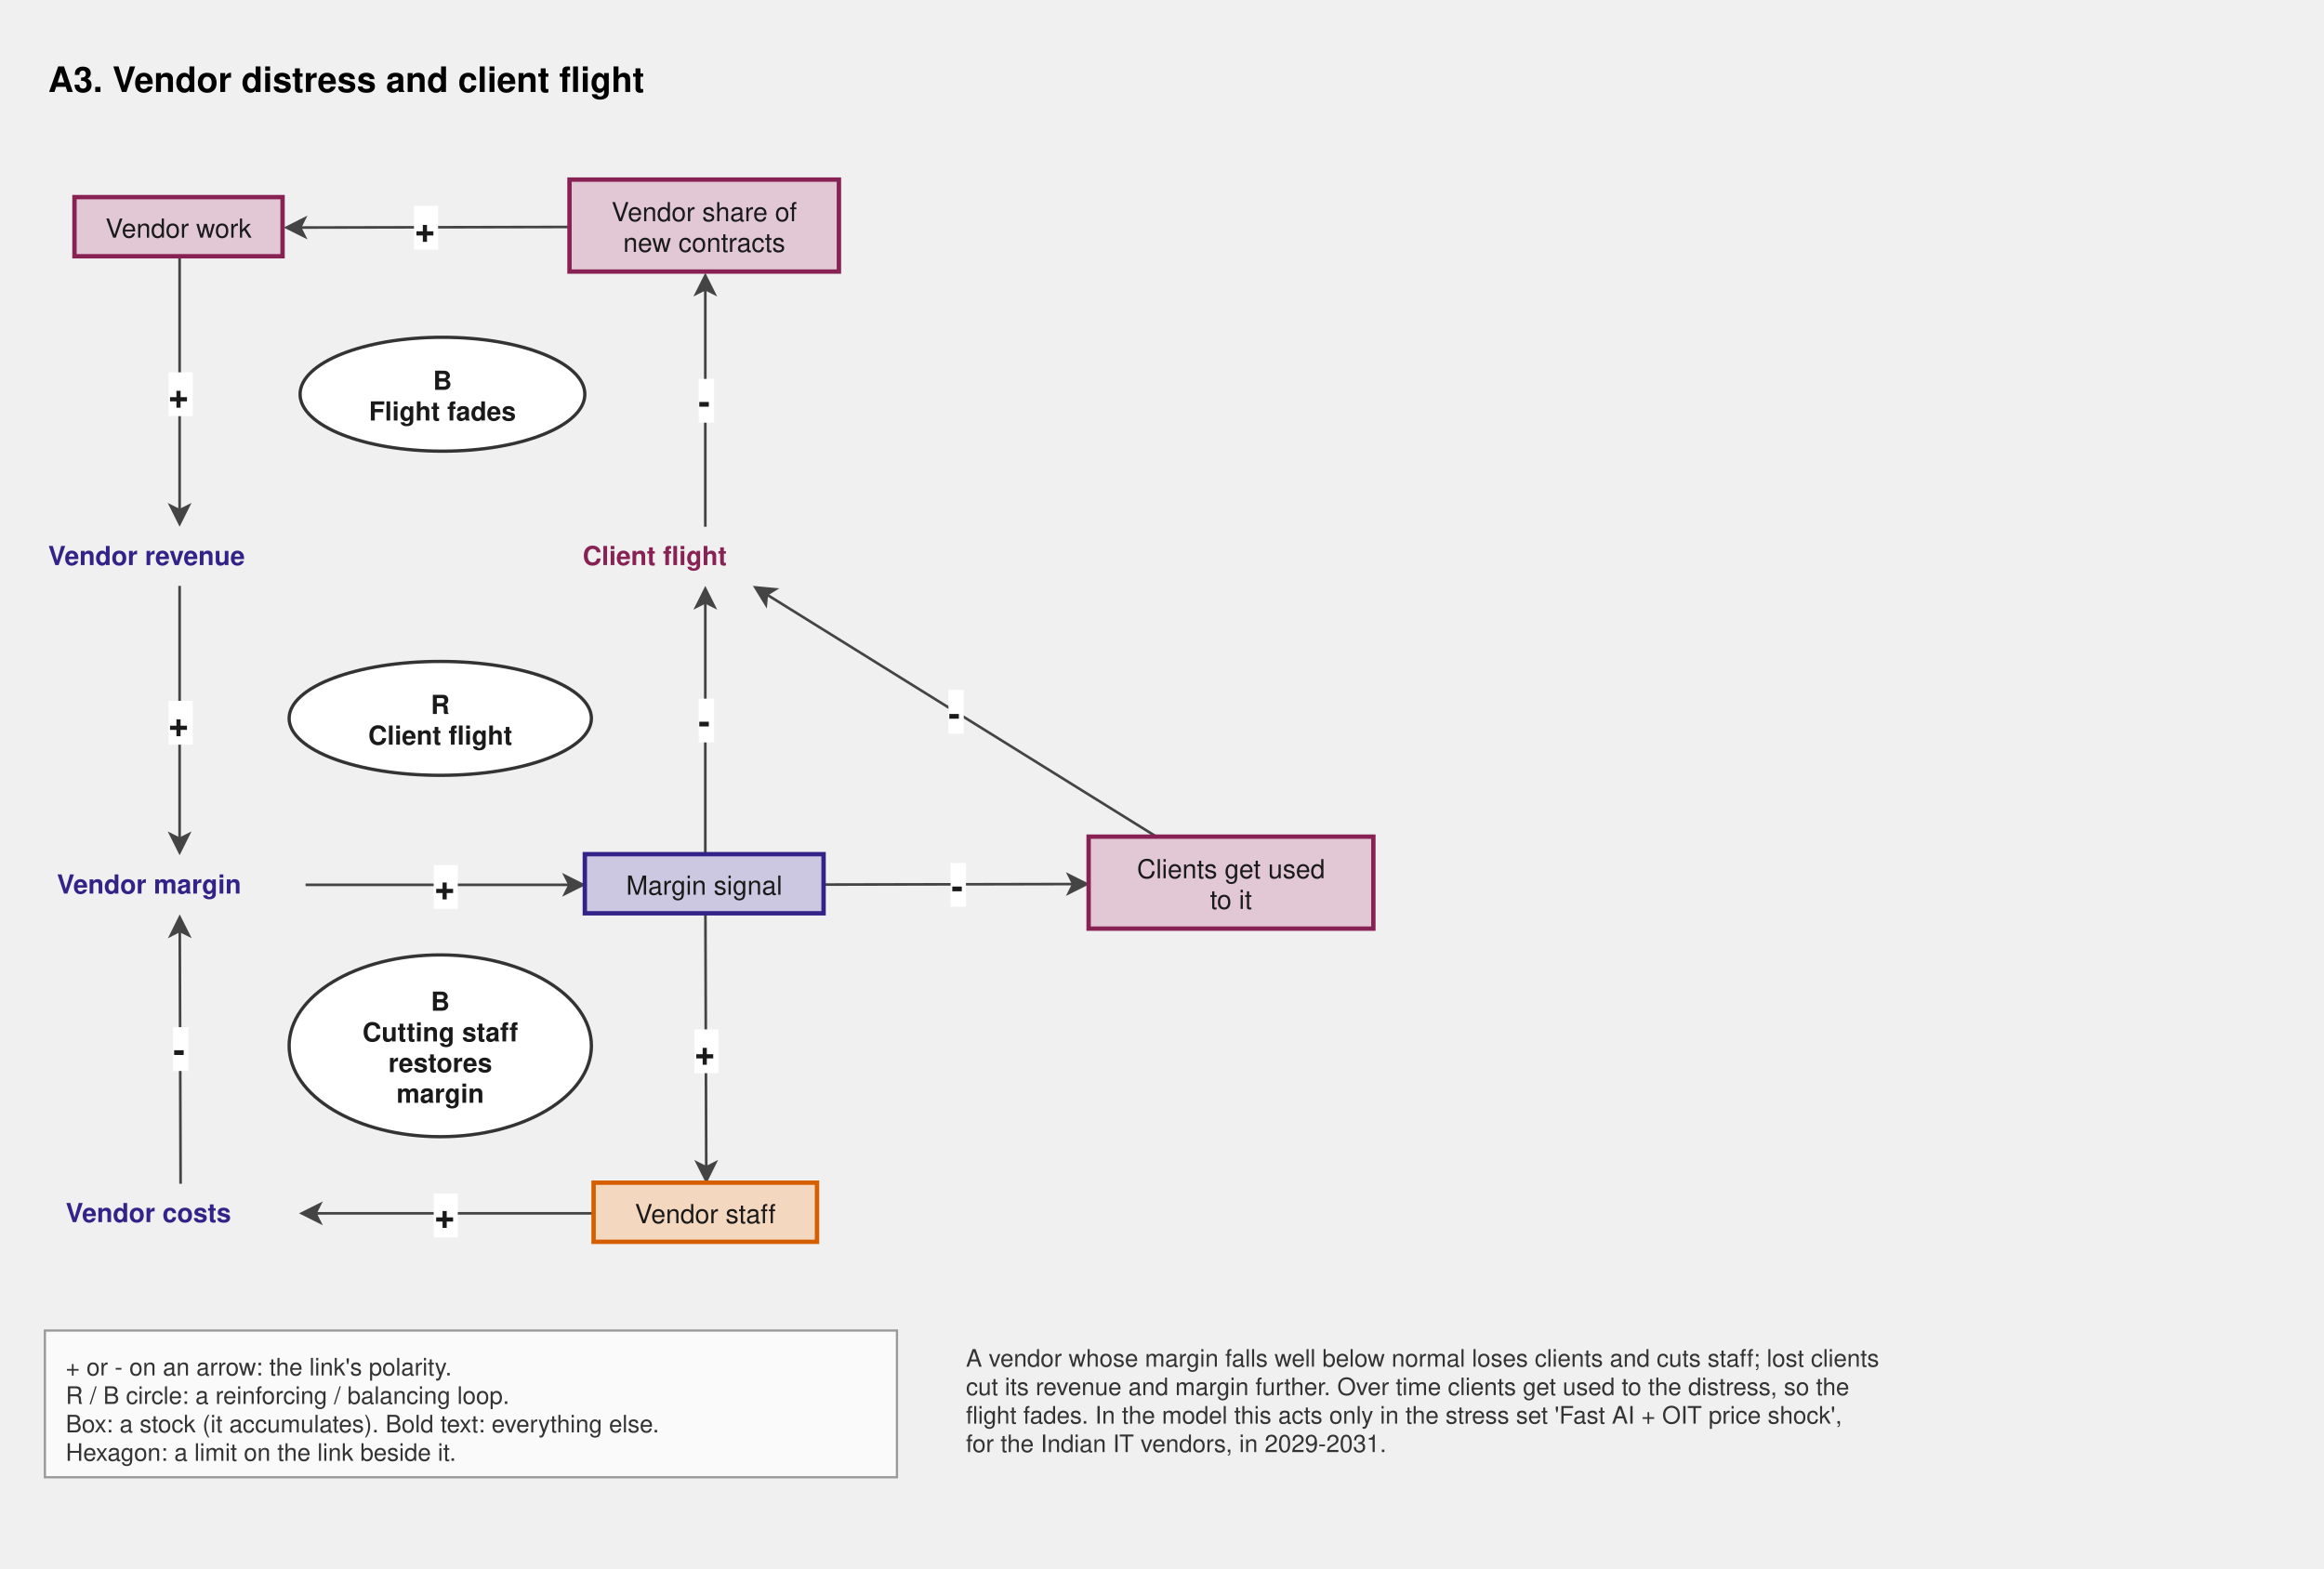
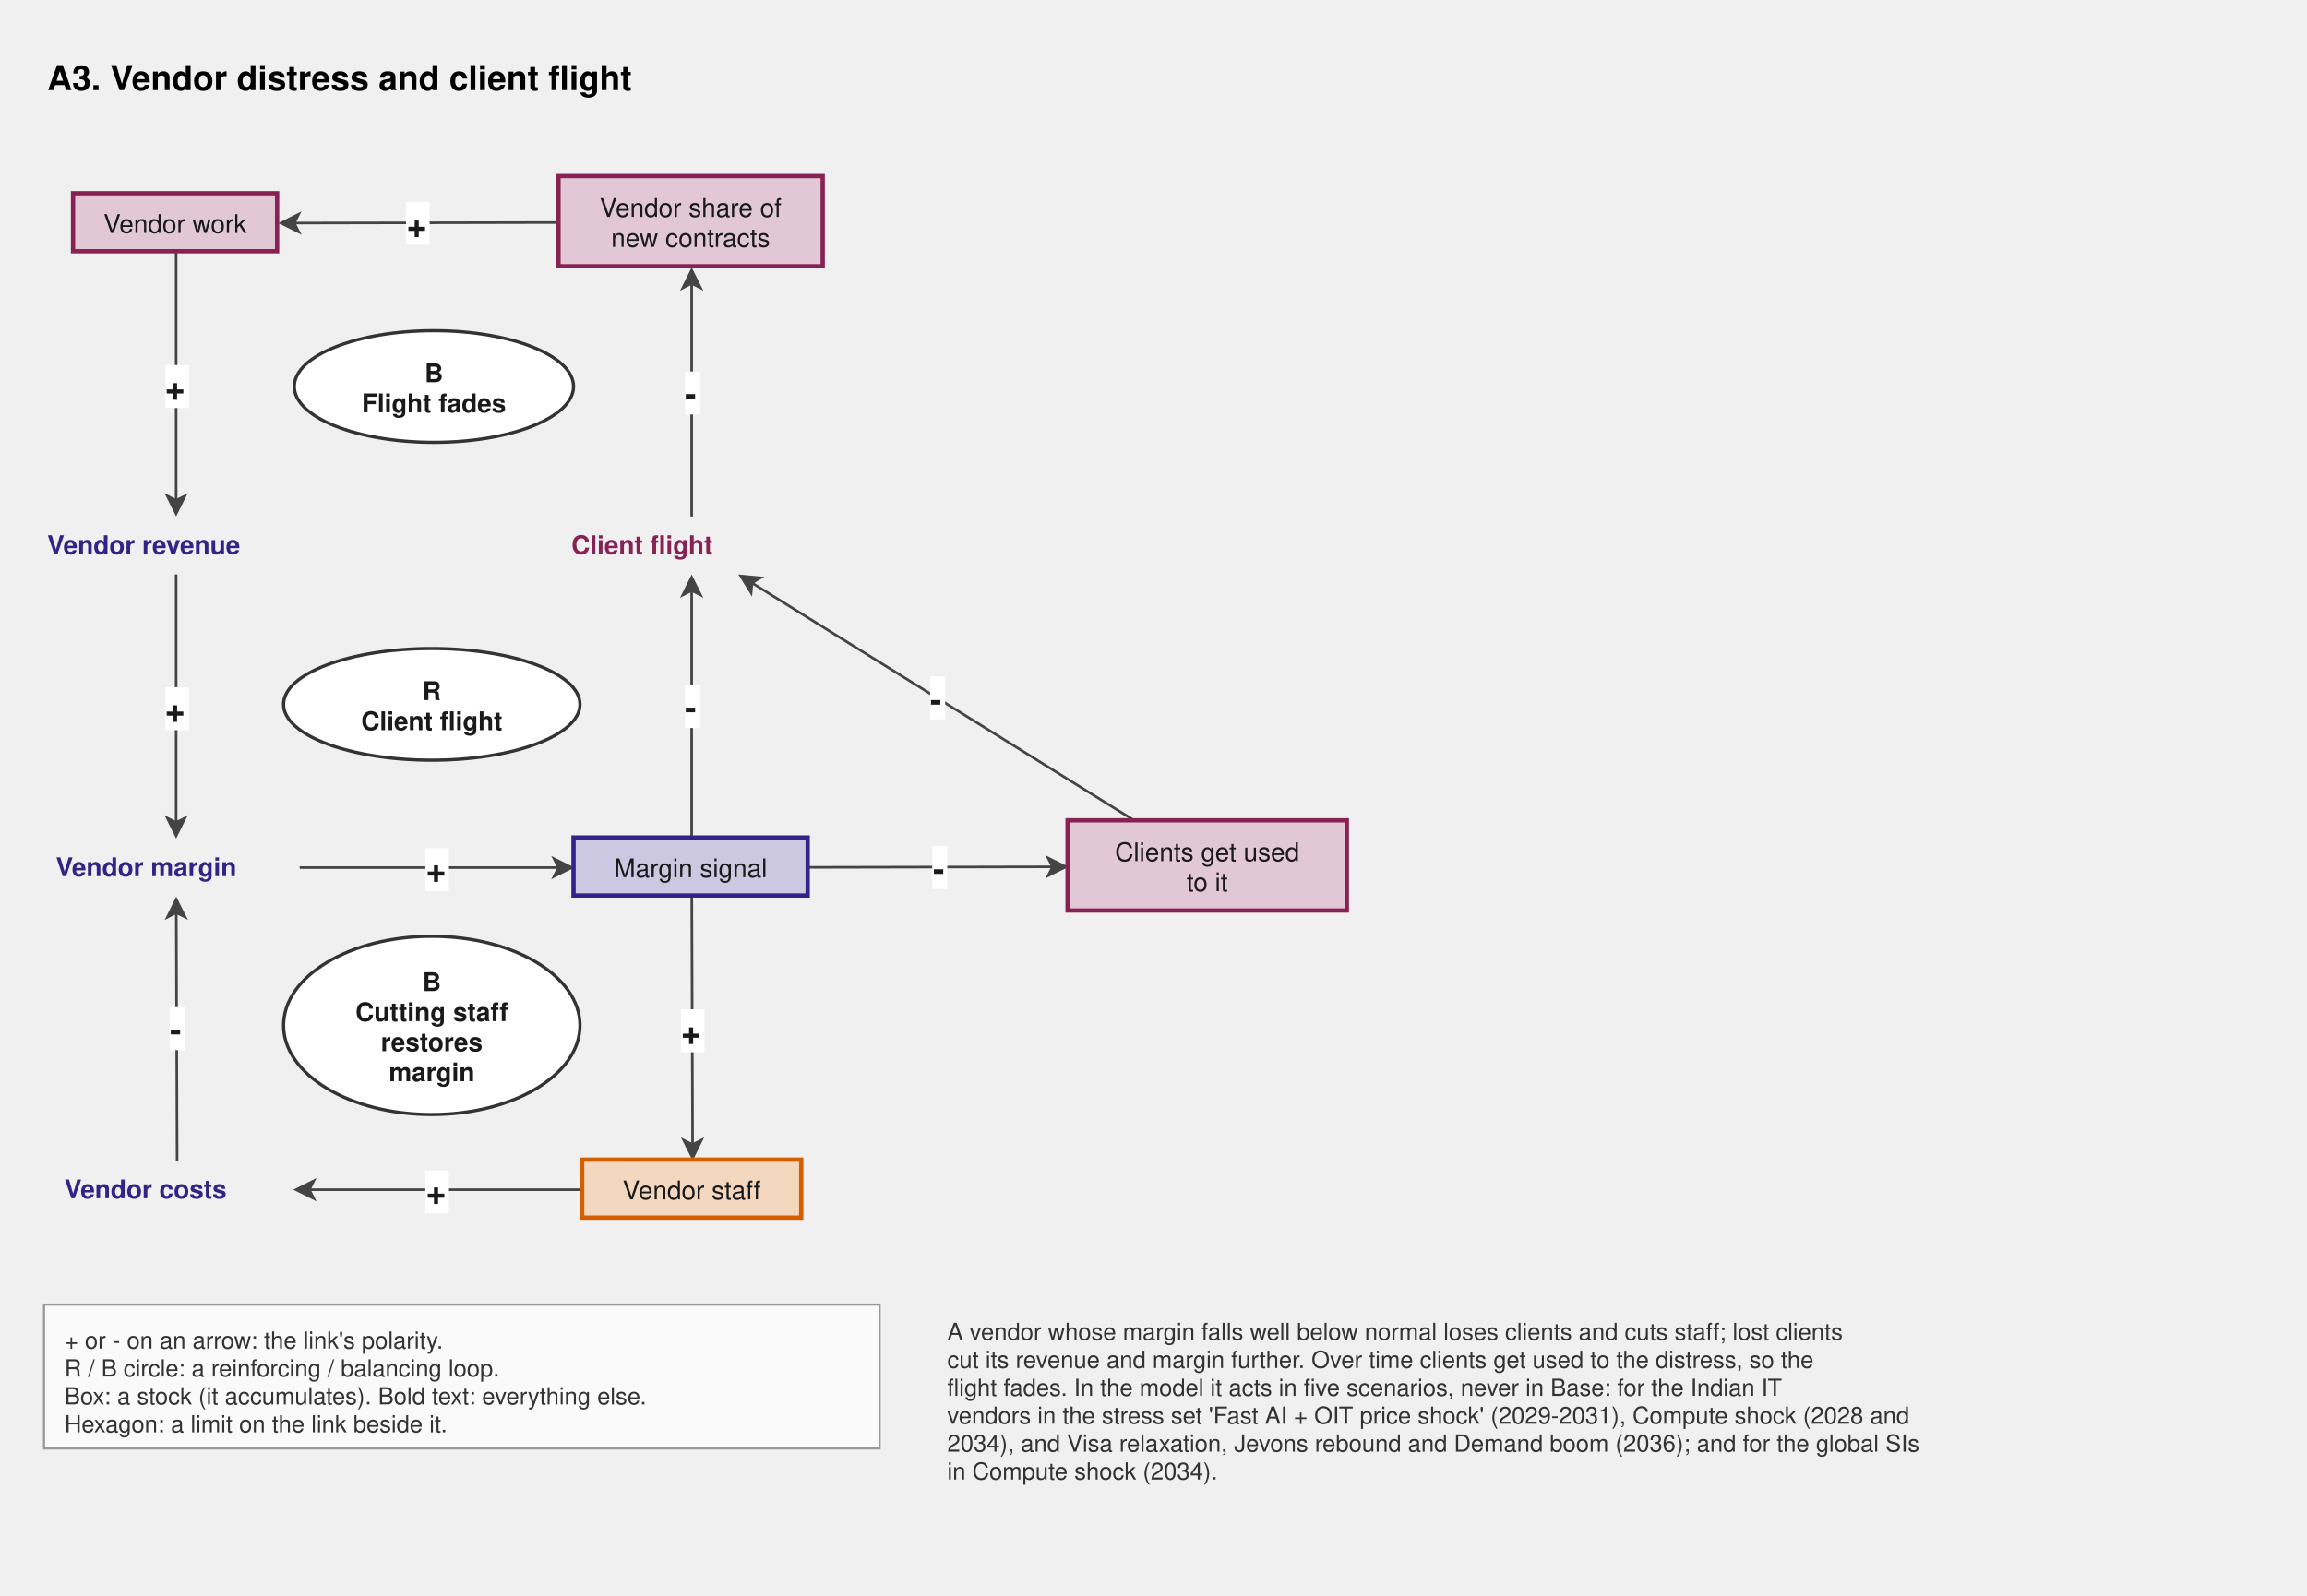
- <svg xmlns="http://www.w3.org/2000/svg" style="background: transparent; background-color: transparent; color-scheme: light dark;" version="1.1" width="1061px" height="716px" viewBox="0 0 1061 716">
+ <svg xmlns="http://www.w3.org/2000/svg" style="background: transparent; background-color: transparent; color-scheme: light dark;" version="1.1" width="1074px" height="743px" viewBox="0 0 1074 743">
  <defs />
  <g>
    <g data-cell-id="0">
      <g data-cell-id="1">
        <g data-cell-id="e:A3.costs&gt;A3.margin">
          <g transform="translate(0.5,0.5)">
            <path d="M 81.95 540 L 81.57 424.49" fill="none" stroke="#444444" stroke-width="1.2" stroke-miterlimit="10" pointer-events="stroke" style="stroke: light-dark(rgb(68, 68, 68), rgb(179, 179, 179));" />
            <path d="M 81.55 418.34 L 85.68 426.53 L 81.57 424.49 L 77.48 426.56 Z" fill="#444444" stroke="#444444" stroke-width="1.2" stroke-miterlimit="10" pointer-events="all" style="fill: light-dark(rgb(68, 68, 68), rgb(179, 179, 179)); stroke: light-dark(rgb(68, 68, 68), rgb(179, 179, 179));" />
          </g>
          <g>
            <g fill="#1A1A1A" font-family="Helvetica" font-weight="bold" text-anchor="middle" font-size="16px" style="fill: light-dark(rgb(26, 26, 26), rgb(215, 215, 215));">
              <rect fill="#FFFFFF" stroke="none" x="79" y="469" width="7" height="20" stroke-width="0" style="fill: light-dark(rgb(255, 255, 255), rgb(18, 18, 18));" />
              <text x="81.75" y="485">-</text>
            </g>
          </g>
        </g>
        <g data-cell-id="e:A3.distress&gt;A3.flight">
          <g transform="translate(0.5,0.5)">
            <path d="M 321.5 390 L 321.5 274.49" fill="none" stroke="#444444" stroke-width="1.2" stroke-miterlimit="10" pointer-events="stroke" style="stroke: light-dark(rgb(68, 68, 68), rgb(179, 179, 179));" />
            <path d="M 321.5 268.34 L 325.6 276.54 L 321.5 274.49 L 317.4 276.54 Z" fill="#444444" stroke="#444444" stroke-width="1.2" stroke-miterlimit="10" pointer-events="all" style="fill: light-dark(rgb(68, 68, 68), rgb(179, 179, 179)); stroke: light-dark(rgb(68, 68, 68), rgb(179, 179, 179));" />
          </g>
          <g>
            <g fill="#1A1A1A" font-family="Helvetica" font-weight="bold" text-anchor="middle" font-size="16px" style="fill: light-dark(rgb(26, 26, 26), rgb(215, 215, 215));">
              <rect fill="#FFFFFF" stroke="none" x="319" y="319" width="7" height="20" stroke-width="0" style="fill: light-dark(rgb(255, 255, 255), rgb(18, 18, 18));" />
              <text x="321.5" y="335">-</text>
            </g>
          </g>
        </g>
        <g data-cell-id="e:A3.distress&gt;A3.staff">
          <g transform="translate(0.5,0.5)">
            <path d="M 321.55 417 L 321.93 532.51" fill="none" stroke="#444444" stroke-width="1.2" stroke-miterlimit="10" pointer-events="stroke" style="stroke: light-dark(rgb(68, 68, 68), rgb(179, 179, 179));" />
            <path d="M 321.95 538.66 L 317.82 530.47 L 321.93 532.51 L 326.02 530.44 Z" fill="#444444" stroke="#444444" stroke-width="1.2" stroke-miterlimit="10" pointer-events="all" style="fill: light-dark(rgb(68, 68, 68), rgb(179, 179, 179)); stroke: light-dark(rgb(68, 68, 68), rgb(179, 179, 179));" />
          </g>
          <g>
            <g fill="#1A1A1A" font-family="Helvetica" font-weight="bold" text-anchor="middle" font-size="16px" style="fill: light-dark(rgb(26, 26, 26), rgb(215, 215, 215));">
              <rect fill="#FFFFFF" stroke="none" x="317" y="470" width="11" height="20" stroke-width="0" style="fill: light-dark(rgb(255, 255, 255), rgb(18, 18, 18));" />
              <text x="321.75" y="486">+</text>
            </g>
          </g>
        </g>
        <g data-cell-id="e:A3.distress&gt;A3.used">
          <g transform="translate(0.5,0.5)">
            <path d="M 376 403.39 L 489.51 403.15" fill="none" stroke="#444444" stroke-width="1.2" stroke-miterlimit="10" pointer-events="stroke" style="stroke: light-dark(rgb(68, 68, 68), rgb(179, 179, 179));" />
            <path d="M 495.66 403.14 L 487.47 407.25 L 489.51 403.15 L 487.45 399.05 Z" fill="#444444" stroke="#444444" stroke-width="1.2" stroke-miterlimit="10" pointer-events="all" style="fill: light-dark(rgb(68, 68, 68), rgb(179, 179, 179)); stroke: light-dark(rgb(68, 68, 68), rgb(179, 179, 179));" />
          </g>
          <g>
            <g fill="#1A1A1A" font-family="Helvetica" font-weight="bold" text-anchor="middle" font-size="16px" style="fill: light-dark(rgb(26, 26, 26), rgb(215, 215, 215));">
              <rect fill="#FFFFFF" stroke="none" x="434" y="394" width="7" height="20" stroke-width="0" style="fill: light-dark(rgb(255, 255, 255), rgb(18, 18, 18));" />
              <text x="437" y="410.26">-</text>
            </g>
          </g>
        </g>
        <g data-cell-id="e:A3.flight&gt;A3.new_share">
          <g transform="translate(0.5,0.5)">
            <path d="M 321.5 240 L 321.5 131.49" fill="none" stroke="#444444" stroke-width="1.2" stroke-miterlimit="10" pointer-events="stroke" style="stroke: light-dark(rgb(68, 68, 68), rgb(179, 179, 179));" />
            <path d="M 321.5 125.34 L 325.6 133.54 L 321.5 131.49 L 317.4 133.54 Z" fill="#444444" stroke="#444444" stroke-width="1.2" stroke-miterlimit="10" pointer-events="all" style="fill: light-dark(rgb(68, 68, 68), rgb(179, 179, 179)); stroke: light-dark(rgb(68, 68, 68), rgb(179, 179, 179));" />
          </g>
          <g>
            <g fill="#1A1A1A" font-family="Helvetica" font-weight="bold" text-anchor="middle" font-size="16px" style="fill: light-dark(rgb(26, 26, 26), rgb(215, 215, 215));">
              <rect fill="#FFFFFF" stroke="none" x="319" y="173" width="7" height="20" stroke-width="0" style="fill: light-dark(rgb(255, 255, 255), rgb(18, 18, 18));" />
              <text x="321.5" y="189">-</text>
            </g>
          </g>
        </g>
        <g data-cell-id="e:A3.margin&gt;A3.distress">
          <g transform="translate(0.5,0.5)">
            <path d="M 139 403.5 L 259.51 403.5" fill="none" stroke="#444444" stroke-width="1.2" stroke-miterlimit="10" pointer-events="stroke" style="stroke: light-dark(rgb(68, 68, 68), rgb(179, 179, 179));" />
            <path d="M 265.66 403.5 L 257.46 407.6 L 259.51 403.5 L 257.46 399.4 Z" fill="#444444" stroke="#444444" stroke-width="1.2" stroke-miterlimit="10" pointer-events="all" style="fill: light-dark(rgb(68, 68, 68), rgb(179, 179, 179)); stroke: light-dark(rgb(68, 68, 68), rgb(179, 179, 179));" />
          </g>
          <g>
            <g fill="#1A1A1A" font-family="Helvetica" font-weight="bold" text-anchor="middle" font-size="16px" style="fill: light-dark(rgb(26, 26, 26), rgb(215, 215, 215));">
              <rect fill="#FFFFFF" stroke="none" x="198" y="395" width="11" height="20" stroke-width="0" style="fill: light-dark(rgb(255, 255, 255), rgb(18, 18, 18));" />
              <text x="203" y="410.5">+</text>
            </g>
          </g>
        </g>
        <g data-cell-id="e:A3.new_share&gt;A3.work">
          <g transform="translate(0.5,0.5)">
            <path d="M 260 103.13 L 136.49 103.39" fill="none" stroke="#444444" stroke-width="1.2" stroke-miterlimit="10" pointer-events="stroke" style="stroke: light-dark(rgb(68, 68, 68), rgb(179, 179, 179));" />
            <path d="M 130.34 103.4 L 138.53 99.28 L 136.49 103.39 L 138.55 107.48 Z" fill="#444444" stroke="#444444" stroke-width="1.2" stroke-miterlimit="10" pointer-events="all" style="fill: light-dark(rgb(68, 68, 68), rgb(179, 179, 179)); stroke: light-dark(rgb(68, 68, 68), rgb(179, 179, 179));" />
          </g>
          <g>
            <g fill="#1A1A1A" font-family="Helvetica" font-weight="bold" text-anchor="middle" font-size="16px" style="fill: light-dark(rgb(26, 26, 26), rgb(215, 215, 215));">
              <rect fill="#FFFFFF" stroke="none" x="189" y="94" width="11" height="20" stroke-width="0" style="fill: light-dark(rgb(255, 255, 255), rgb(18, 18, 18));" />
              <text x="194" y="110.27">+</text>
            </g>
          </g>
        </g>
        <g data-cell-id="e:A3.revenue&gt;A3.margin">
          <g transform="translate(0.5,0.5)">
            <path d="M 81.5 267 L 81.5 382.51" fill="none" stroke="#444444" stroke-width="1.2" stroke-miterlimit="10" pointer-events="stroke" style="stroke: light-dark(rgb(68, 68, 68), rgb(179, 179, 179));" />
            <path d="M 81.5 388.66 L 77.4 380.46 L 81.5 382.51 L 85.6 380.46 Z" fill="#444444" stroke="#444444" stroke-width="1.2" stroke-miterlimit="10" pointer-events="all" style="fill: light-dark(rgb(68, 68, 68), rgb(179, 179, 179)); stroke: light-dark(rgb(68, 68, 68), rgb(179, 179, 179));" />
          </g>
          <g>
            <g fill="#1A1A1A" font-family="Helvetica" font-weight="bold" text-anchor="middle" font-size="16px" style="fill: light-dark(rgb(26, 26, 26), rgb(215, 215, 215));">
              <rect fill="#FFFFFF" stroke="none" x="77" y="320" width="11" height="20" stroke-width="0" style="fill: light-dark(rgb(255, 255, 255), rgb(18, 18, 18));" />
              <text x="81.5" y="336">+</text>
            </g>
          </g>
        </g>
        <g data-cell-id="e:A3.staff&gt;A3.costs">
          <g transform="translate(0.5,0.5)">
            <path d="M 271 553.5 L 143.49 553.5" fill="none" stroke="#444444" stroke-width="1.2" stroke-miterlimit="10" pointer-events="stroke" style="stroke: light-dark(rgb(68, 68, 68), rgb(179, 179, 179));" />
            <path d="M 137.34 553.5 L 145.54 549.4 L 143.49 553.5 L 145.54 557.6 Z" fill="#444444" stroke="#444444" stroke-width="1.2" stroke-miterlimit="10" pointer-events="all" style="fill: light-dark(rgb(68, 68, 68), rgb(179, 179, 179)); stroke: light-dark(rgb(68, 68, 68), rgb(179, 179, 179));" />
          </g>
          <g>
            <g fill="#1A1A1A" font-family="Helvetica" font-weight="bold" text-anchor="middle" font-size="16px" style="fill: light-dark(rgb(26, 26, 26), rgb(215, 215, 215));">
              <rect fill="#FFFFFF" stroke="none" x="198" y="545" width="11" height="20" stroke-width="0" style="fill: light-dark(rgb(255, 255, 255), rgb(18, 18, 18));" />
              <text x="203" y="560.5">+</text>
            </g>
          </g>
        </g>
        <g data-cell-id="e:A3.used&gt;A3.flight">
          <g transform="translate(0.5,0.5)">
            <path d="M 528.22 382 L 349.58 270.96" fill="none" stroke="#444444" stroke-width="1.2" stroke-miterlimit="10" pointer-events="stroke" style="stroke: light-dark(rgb(68, 68, 68), rgb(179, 179, 179));" />
            <path d="M 344.36 267.71 L 353.49 268.56 L 349.58 270.96 L 349.16 275.52 Z" fill="#444444" stroke="#444444" stroke-width="1.2" stroke-miterlimit="10" pointer-events="all" style="fill: light-dark(rgb(68, 68, 68), rgb(179, 179, 179)); stroke: light-dark(rgb(68, 68, 68), rgb(179, 179, 179));" />
          </g>
          <g>
            <g fill="#1A1A1A" font-family="Helvetica" font-weight="bold" text-anchor="middle" font-size="16px" style="fill: light-dark(rgb(26, 26, 26), rgb(215, 215, 215));">
              <rect fill="#FFFFFF" stroke="none" x="433" y="315" width="7" height="20" stroke-width="0" style="fill: light-dark(rgb(255, 255, 255), rgb(18, 18, 18));" />
              <text x="435.65" y="331.46">-</text>
            </g>
          </g>
        </g>
        <g data-cell-id="e:A3.work&gt;A3.revenue">
          <g transform="translate(0.5,0.5)">
            <path d="M 81.5 117 L 81.5 232.51" fill="none" stroke="#444444" stroke-width="1.2" stroke-miterlimit="10" pointer-events="stroke" style="stroke: light-dark(rgb(68, 68, 68), rgb(179, 179, 179));" />
            <path d="M 81.5 238.66 L 77.4 230.46 L 81.5 232.51 L 85.6 230.46 Z" fill="#444444" stroke="#444444" stroke-width="1.2" stroke-miterlimit="10" pointer-events="all" style="fill: light-dark(rgb(68, 68, 68), rgb(179, 179, 179)); stroke: light-dark(rgb(68, 68, 68), rgb(179, 179, 179));" />
          </g>
          <g>
            <g fill="#1A1A1A" font-family="Helvetica" font-weight="bold" text-anchor="middle" font-size="16px" style="fill: light-dark(rgb(26, 26, 26), rgb(215, 215, 215));">
              <rect fill="#FFFFFF" stroke="none" x="77" y="170" width="11" height="20" stroke-width="0" style="fill: light-dark(rgb(255, 255, 255), rgb(18, 18, 18));" />
              <text x="81.5" y="186">+</text>
            </g>
          </g>
        </g>
        <g data-cell-id="A3.costs">
          <g transform="translate(0.5,0.5)">
            <rect x="28" y="540" width="108" height="27" fill="none" stroke="none" pointer-events="all" />
          </g>
          <g>
            <g fill="#332288" font-family="Helvetica" font-weight="bold" font-size="12px" style="fill: light-dark(rgb(51, 34, 136), rgb(204, 189, 255));">
              <text x="30" y="558">Vendor costs</text>
            </g>
          </g>
        </g>
        <g data-cell-id="A3.distress">
          <g>
            <rect x="267" y="390" width="109" height="27" fill="#ccc8e1" stroke="#332288" stroke-width="2" pointer-events="all" style="fill: light-dark(rgb(204, 200, 225), rgb(64, 61, 82)); stroke: light-dark(rgb(51, 34, 136), rgb(204, 189, 255));" />
          </g>
          <g>
            <g fill="#1A1A1A" font-family="Helvetica" text-anchor="middle" font-size="12px" style="fill: light-dark(rgb(26, 26, 26), rgb(215, 215, 215));">
              <text x="321.5" y="408.5">Margin signal</text>
            </g>
          </g>
        </g>
        <g data-cell-id="A3.flight">
          <g transform="translate(0.5,0.5)">
            <rect x="264" y="240" width="115" height="27" fill="none" stroke="none" pointer-events="all" />
          </g>
          <g>
            <g fill="#882255" font-family="Helvetica" font-weight="bold" font-size="12px" style="fill: light-dark(rgb(136, 34, 85), rgb(252, 164, 208));">
              <text x="266" y="258">Client flight</text>
            </g>
          </g>
        </g>
        <g data-cell-id="A3.margin">
          <g transform="translate(0.5,0.5)">
            <rect x="24" y="390" width="115" height="27" fill="none" stroke="none" pointer-events="all" />
          </g>
          <g>
            <g fill="#332288" font-family="Helvetica" font-weight="bold" font-size="12px" style="fill: light-dark(rgb(51, 34, 136), rgb(204, 189, 255));">
              <text x="26" y="408">Vendor margin</text>
            </g>
          </g>
        </g>
        <g data-cell-id="A3.new_share">
          <g>
            <rect x="260" y="82" width="123" height="42" fill="#e1c8d4" stroke="#882255" stroke-width="2" pointer-events="all" style="fill: light-dark(rgb(225, 200, 212), rgb(76, 55, 65)); stroke: light-dark(rgb(136, 34, 85), rgb(252, 164, 208));" />
          </g>
          <g>
            <g fill="#1A1A1A" font-family="Helvetica" text-anchor="middle" font-size="12px" style="fill: light-dark(rgb(26, 26, 26), rgb(215, 215, 215));">
              <text x="321.5" y="101">Vendor share of</text>
              <text x="321.5" y="115">new contracts</text>
            </g>
          </g>
        </g>
        <g data-cell-id="A3.revenue">
          <g transform="translate(0.5,0.5)">
            <rect x="20" y="240" width="123" height="27" fill="none" stroke="none" pointer-events="all" />
          </g>
          <g>
            <g fill="#332288" font-family="Helvetica" font-weight="bold" font-size="12px" style="fill: light-dark(rgb(51, 34, 136), rgb(204, 189, 255));">
              <text x="22" y="258">Vendor revenue</text>
            </g>
          </g>
        </g>
        <g data-cell-id="A3.staff">
          <g>
            <rect x="271" y="540" width="102" height="27" fill="#f4d7bf" stroke="#d55e00" stroke-width="2" pointer-events="all" style="fill: light-dark(rgb(244, 215, 191), rgb(69, 44, 23)); stroke: light-dark(rgb(213, 94, 0), rgb(226, 124, 43));" />
          </g>
          <g>
            <g fill="#1A1A1A" font-family="Helvetica" text-anchor="middle" font-size="12px" style="fill: light-dark(rgb(26, 26, 26), rgb(215, 215, 215));">
              <text x="322" y="558.5">Vendor staff</text>
            </g>
          </g>
        </g>
        <g data-cell-id="A3.used">
          <g>
            <rect x="497" y="382" width="130" height="42" fill="#e1c8d4" stroke="#882255" stroke-width="2" pointer-events="all" style="fill: light-dark(rgb(225, 200, 212), rgb(76, 55, 65)); stroke: light-dark(rgb(136, 34, 85), rgb(252, 164, 208));" />
          </g>
          <g>
            <g fill="#1A1A1A" font-family="Helvetica" text-anchor="middle" font-size="12px" style="fill: light-dark(rgb(26, 26, 26), rgb(215, 215, 215));">
              <text x="562" y="401">Clients get used</text>
              <text x="562" y="415">to it</text>
            </g>
          </g>
        </g>
        <g data-cell-id="A3.work">
          <g>
            <rect x="34" y="90" width="95" height="27" fill="#e1c8d4" stroke="#882255" stroke-width="2" pointer-events="all" style="fill: light-dark(rgb(225, 200, 212), rgb(76, 55, 65)); stroke: light-dark(rgb(136, 34, 85), rgb(252, 164, 208));" />
          </g>
          <g>
            <g fill="#1A1A1A" font-family="Helvetica" text-anchor="middle" font-size="12px" style="fill: light-dark(rgb(26, 26, 26), rgb(215, 215, 215));">
              <text x="81.5" y="108.5">Vendor work</text>
            </g>
          </g>
        </g>
        <g data-cell-id="A3.loop_cut">
          <g>
            <ellipse cx="201" cy="477.5" rx="69" ry="41.5" fill="#ffffff" stroke="#333333" stroke-width="1.5" pointer-events="all" style="fill: light-dark(rgb(255, 255, 255), rgb(18, 18, 18)); stroke: light-dark(rgb(51, 51, 51), rgb(193, 193, 193));" />
          </g>
          <g>
            <g fill="#1A1A1A" font-family="Helvetica" font-weight="bold" text-anchor="middle" font-size="12px" style="fill: light-dark(rgb(26, 26, 26), rgb(215, 215, 215));">
              <text x="201" y="461.5">B</text>
              <text x="201" y="475.5">Cutting staff</text>
              <text x="201" y="489.5">restores</text>
              <text x="201" y="503.5">margin</text>
            </g>
          </g>
        </g>
        <g data-cell-id="A3.loop_fade">
          <g>
            <ellipse cx="202" cy="180" rx="65" ry="26" fill="#ffffff" stroke="#333333" stroke-width="1.5" pointer-events="all" style="fill: light-dark(rgb(255, 255, 255), rgb(18, 18, 18)); stroke: light-dark(rgb(51, 51, 51), rgb(193, 193, 193));" />
          </g>
          <g>
            <g fill="#1A1A1A" font-family="Helvetica" font-weight="bold" text-anchor="middle" font-size="12px" style="fill: light-dark(rgb(26, 26, 26), rgb(215, 215, 215));">
              <text x="202" y="178">B</text>
              <text x="202" y="192">Flight fades</text>
            </g>
          </g>
        </g>
        <g data-cell-id="A3.loop_flight">
          <g>
            <ellipse cx="201" cy="328" rx="69" ry="26" fill="#ffffff" stroke="#333333" stroke-width="1.5" pointer-events="all" style="fill: light-dark(rgb(255, 255, 255), rgb(18, 18, 18)); stroke: light-dark(rgb(51, 51, 51), rgb(193, 193, 193));" />
          </g>
          <g>
            <g fill="#1A1A1A" font-family="Helvetica" font-weight="bold" text-anchor="middle" font-size="12px" style="fill: light-dark(rgb(26, 26, 26), rgb(215, 215, 215));">
              <text x="201" y="326">R</text>
              <text x="201" y="340">Client flight</text>
            </g>
          </g>
        </g>
        <g data-cell-id="title">
          <g transform="translate(0.5,0.5)">
            <rect x="20" y="20" width="386" height="32" fill="none" stroke="none" pointer-events="all" />
          </g>
          <g>
            <g fill="#000000" font-family="Helvetica" font-weight="bold" font-size="16px" style="fill: light-dark(rgb(0, 0, 0), rgb(255, 255, 255));">
              <text x="22" y="42">A3. Vendor distress and client flight</text>
            </g>
          </g>
        </g>
        <g data-cell-id="legend">
          <g transform="translate(0.5,0.5)">
            <rect x="20" y="607" width="389" height="67" fill="#fafafa" stroke="#999999" pointer-events="all" style="fill: light-dark(rgb(250, 250, 250), rgb(22, 22, 22)); stroke: light-dark(rgb(153, 153, 153), rgb(106, 106, 106));" />
          </g>
          <g>
            <g fill="#333333" font-family="Helvetica" font-size="11px" style="fill: light-dark(rgb(51, 51, 51), rgb(193, 193, 193));">
              <text x="30" y="628">+ or - on an arrow: the link's polarity.</text>
              <text x="30" y="641">R / B circle: a reinforcing / balancing loop.</text>
              <text x="30" y="654">Box: a stock (it accumulates). Bold text: everything else.</text>
              <text x="30" y="667">Hexagon: a limit on the link beside it.</text>
            </g>
          </g>
        </g>
        <g data-cell-id="caption:1">
          <g transform="translate(0.5,0.5)">
-             <rect x="439" y="607" width="580" height="67" fill="none" stroke="none" pointer-events="all" />
+             <rect x="439" y="607" width="593" height="95" fill="none" stroke="none" pointer-events="all" />
          </g>
          <g>
            <g fill="#333333" font-family="Helvetica" font-size="11px" style="fill: light-dark(rgb(51, 51, 51), rgb(193, 193, 193));">
              <text x="441" y="624">A vendor whose margin falls well below normal loses clients and cuts staff; lost clients</text>
              <text x="441" y="637">cut its revenue and margin further. Over time clients get used to the distress, so the</text>
-               <text x="441" y="650">flight fades. In the model this acts only in the stress set 'Fast AI + OIT price shock',</text>
-               <text x="441" y="663">for the Indian IT vendors, in 2029-2031.</text>
+               <text x="441" y="650">flight fades. In the model it acts in five scenarios, never in Base: for the Indian IT</text>
+               <text x="441" y="663">vendors in the stress set 'Fast AI + OIT price shock' (2029-2031), Compute shock (2028 and</text>
+               <text x="441" y="676">2034), and Visa relaxation, Jevons rebound and Demand boom (2036); and for the global SIs</text>
+               <text x="441" y="689">in Compute shock (2034).</text>
            </g>
          </g>
        </g>
      </g>
    </g>
  </g>
</svg>
